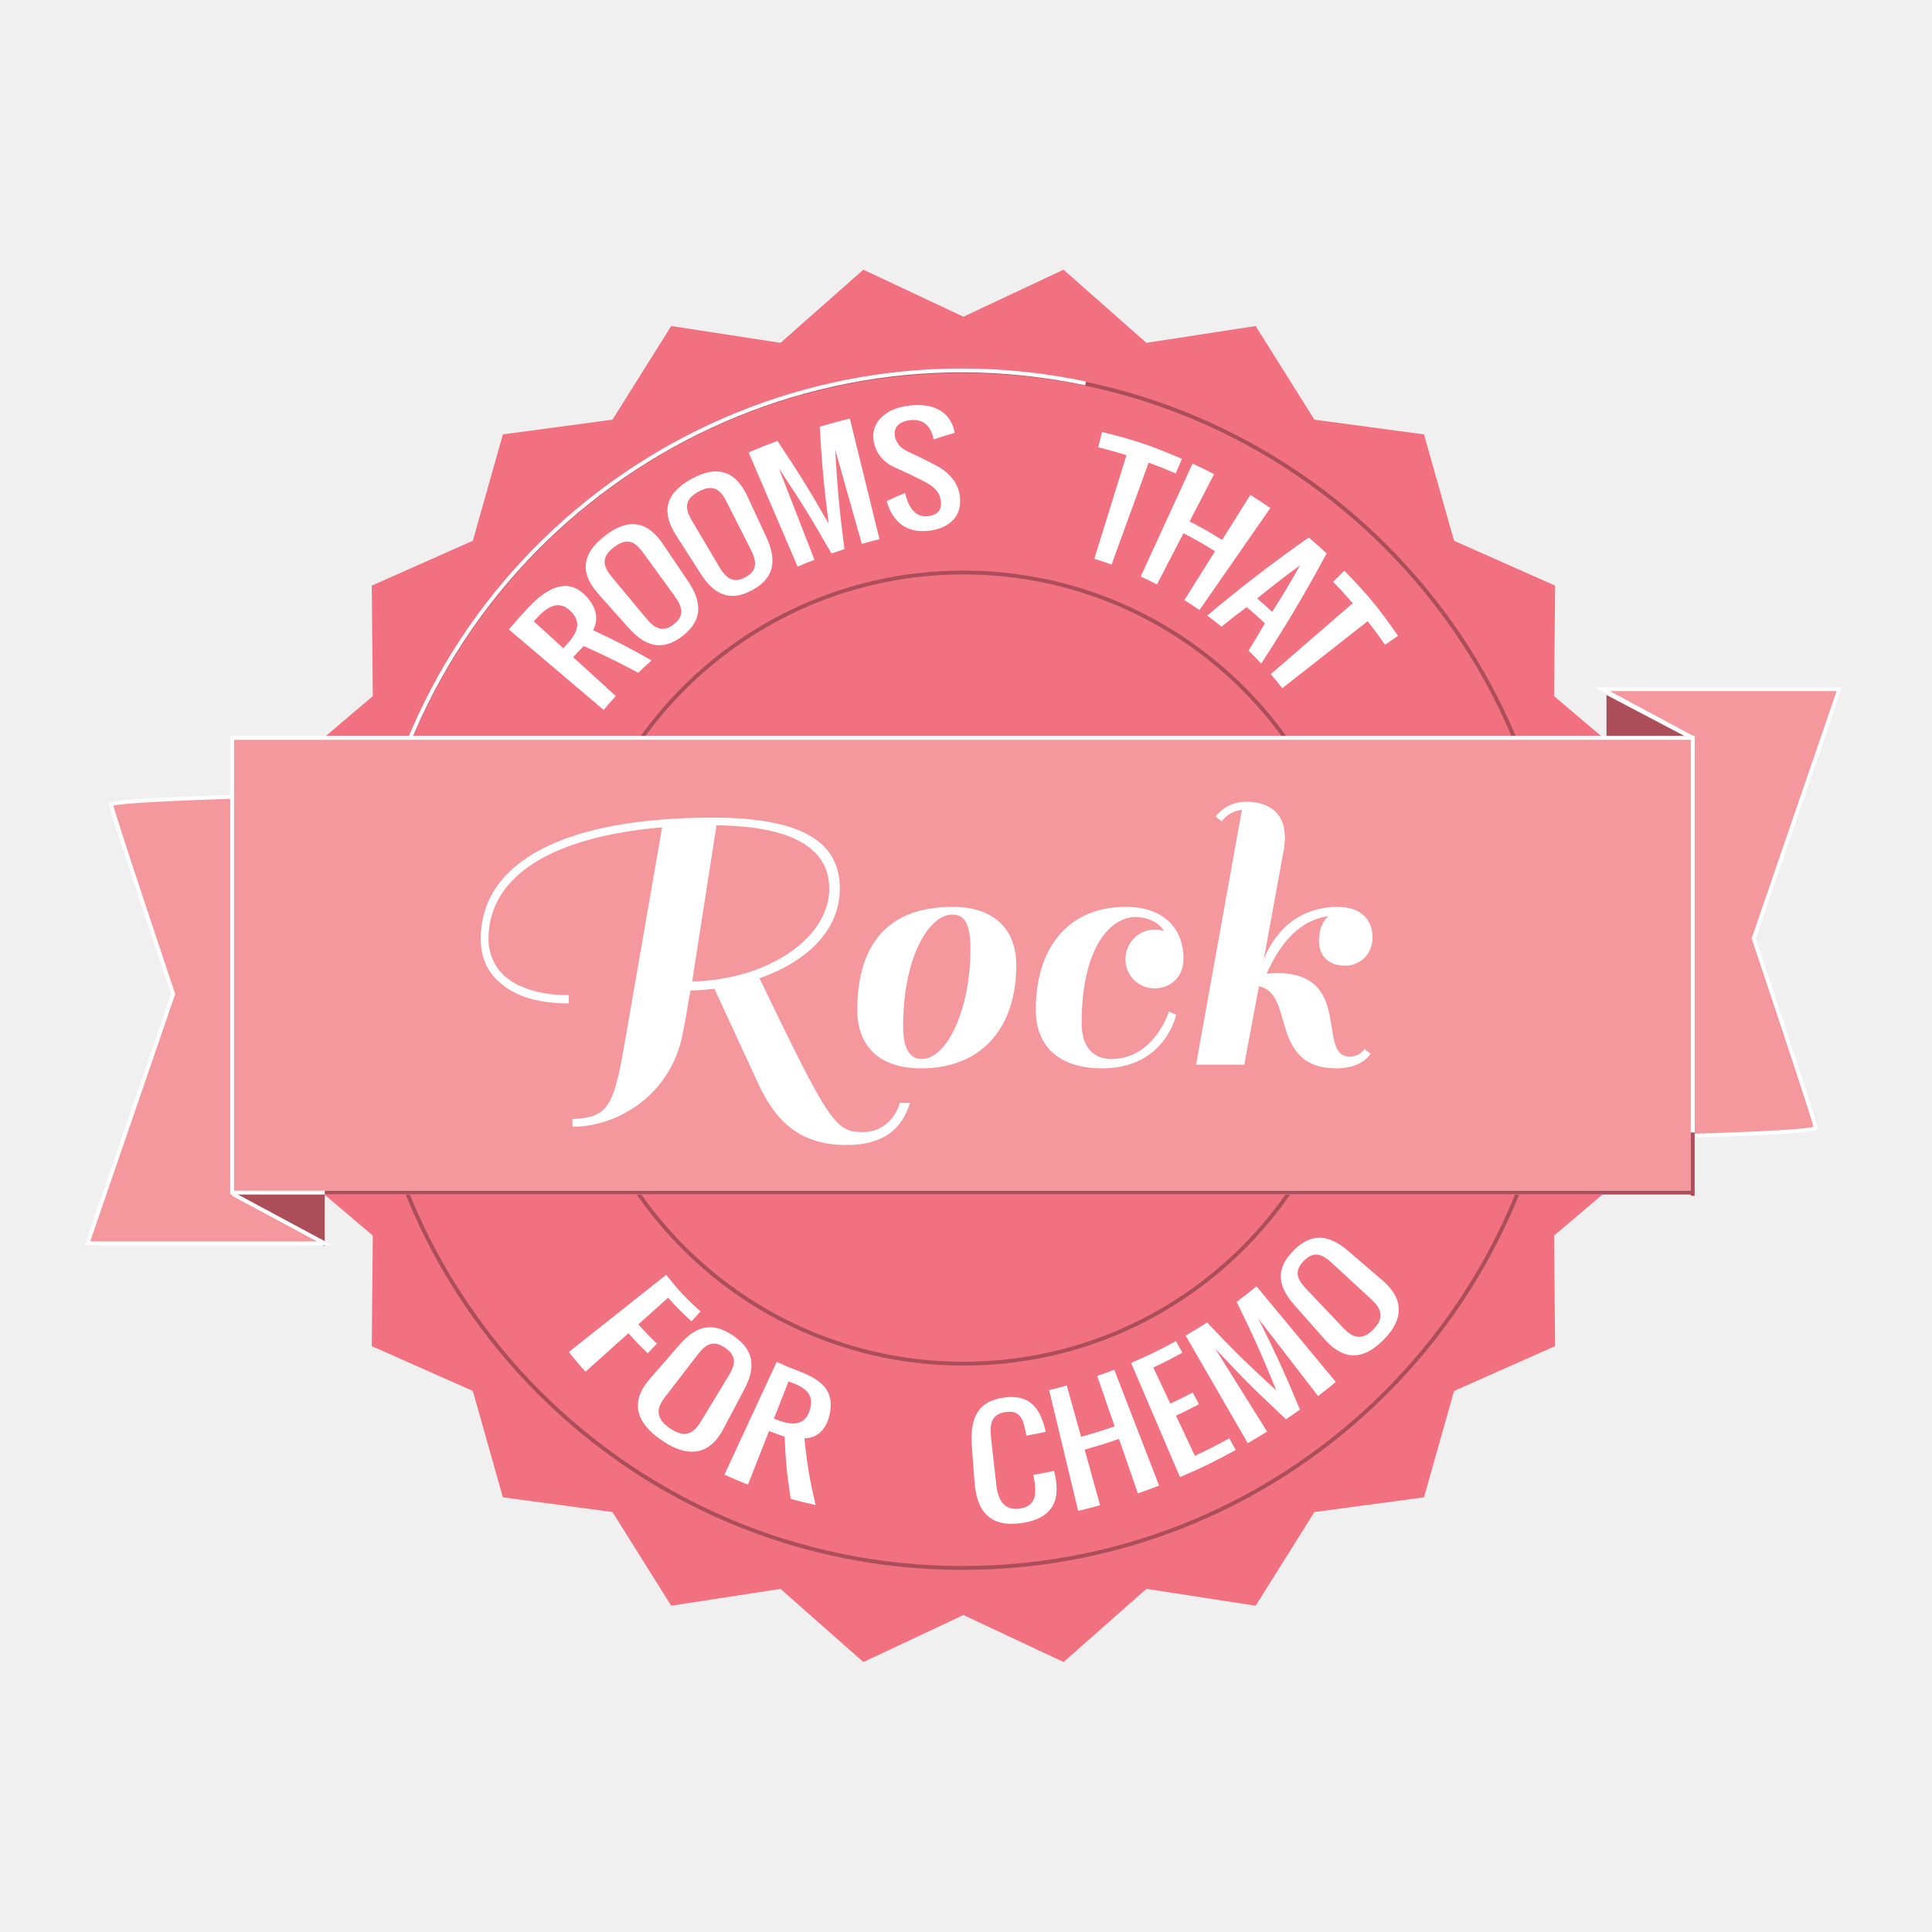
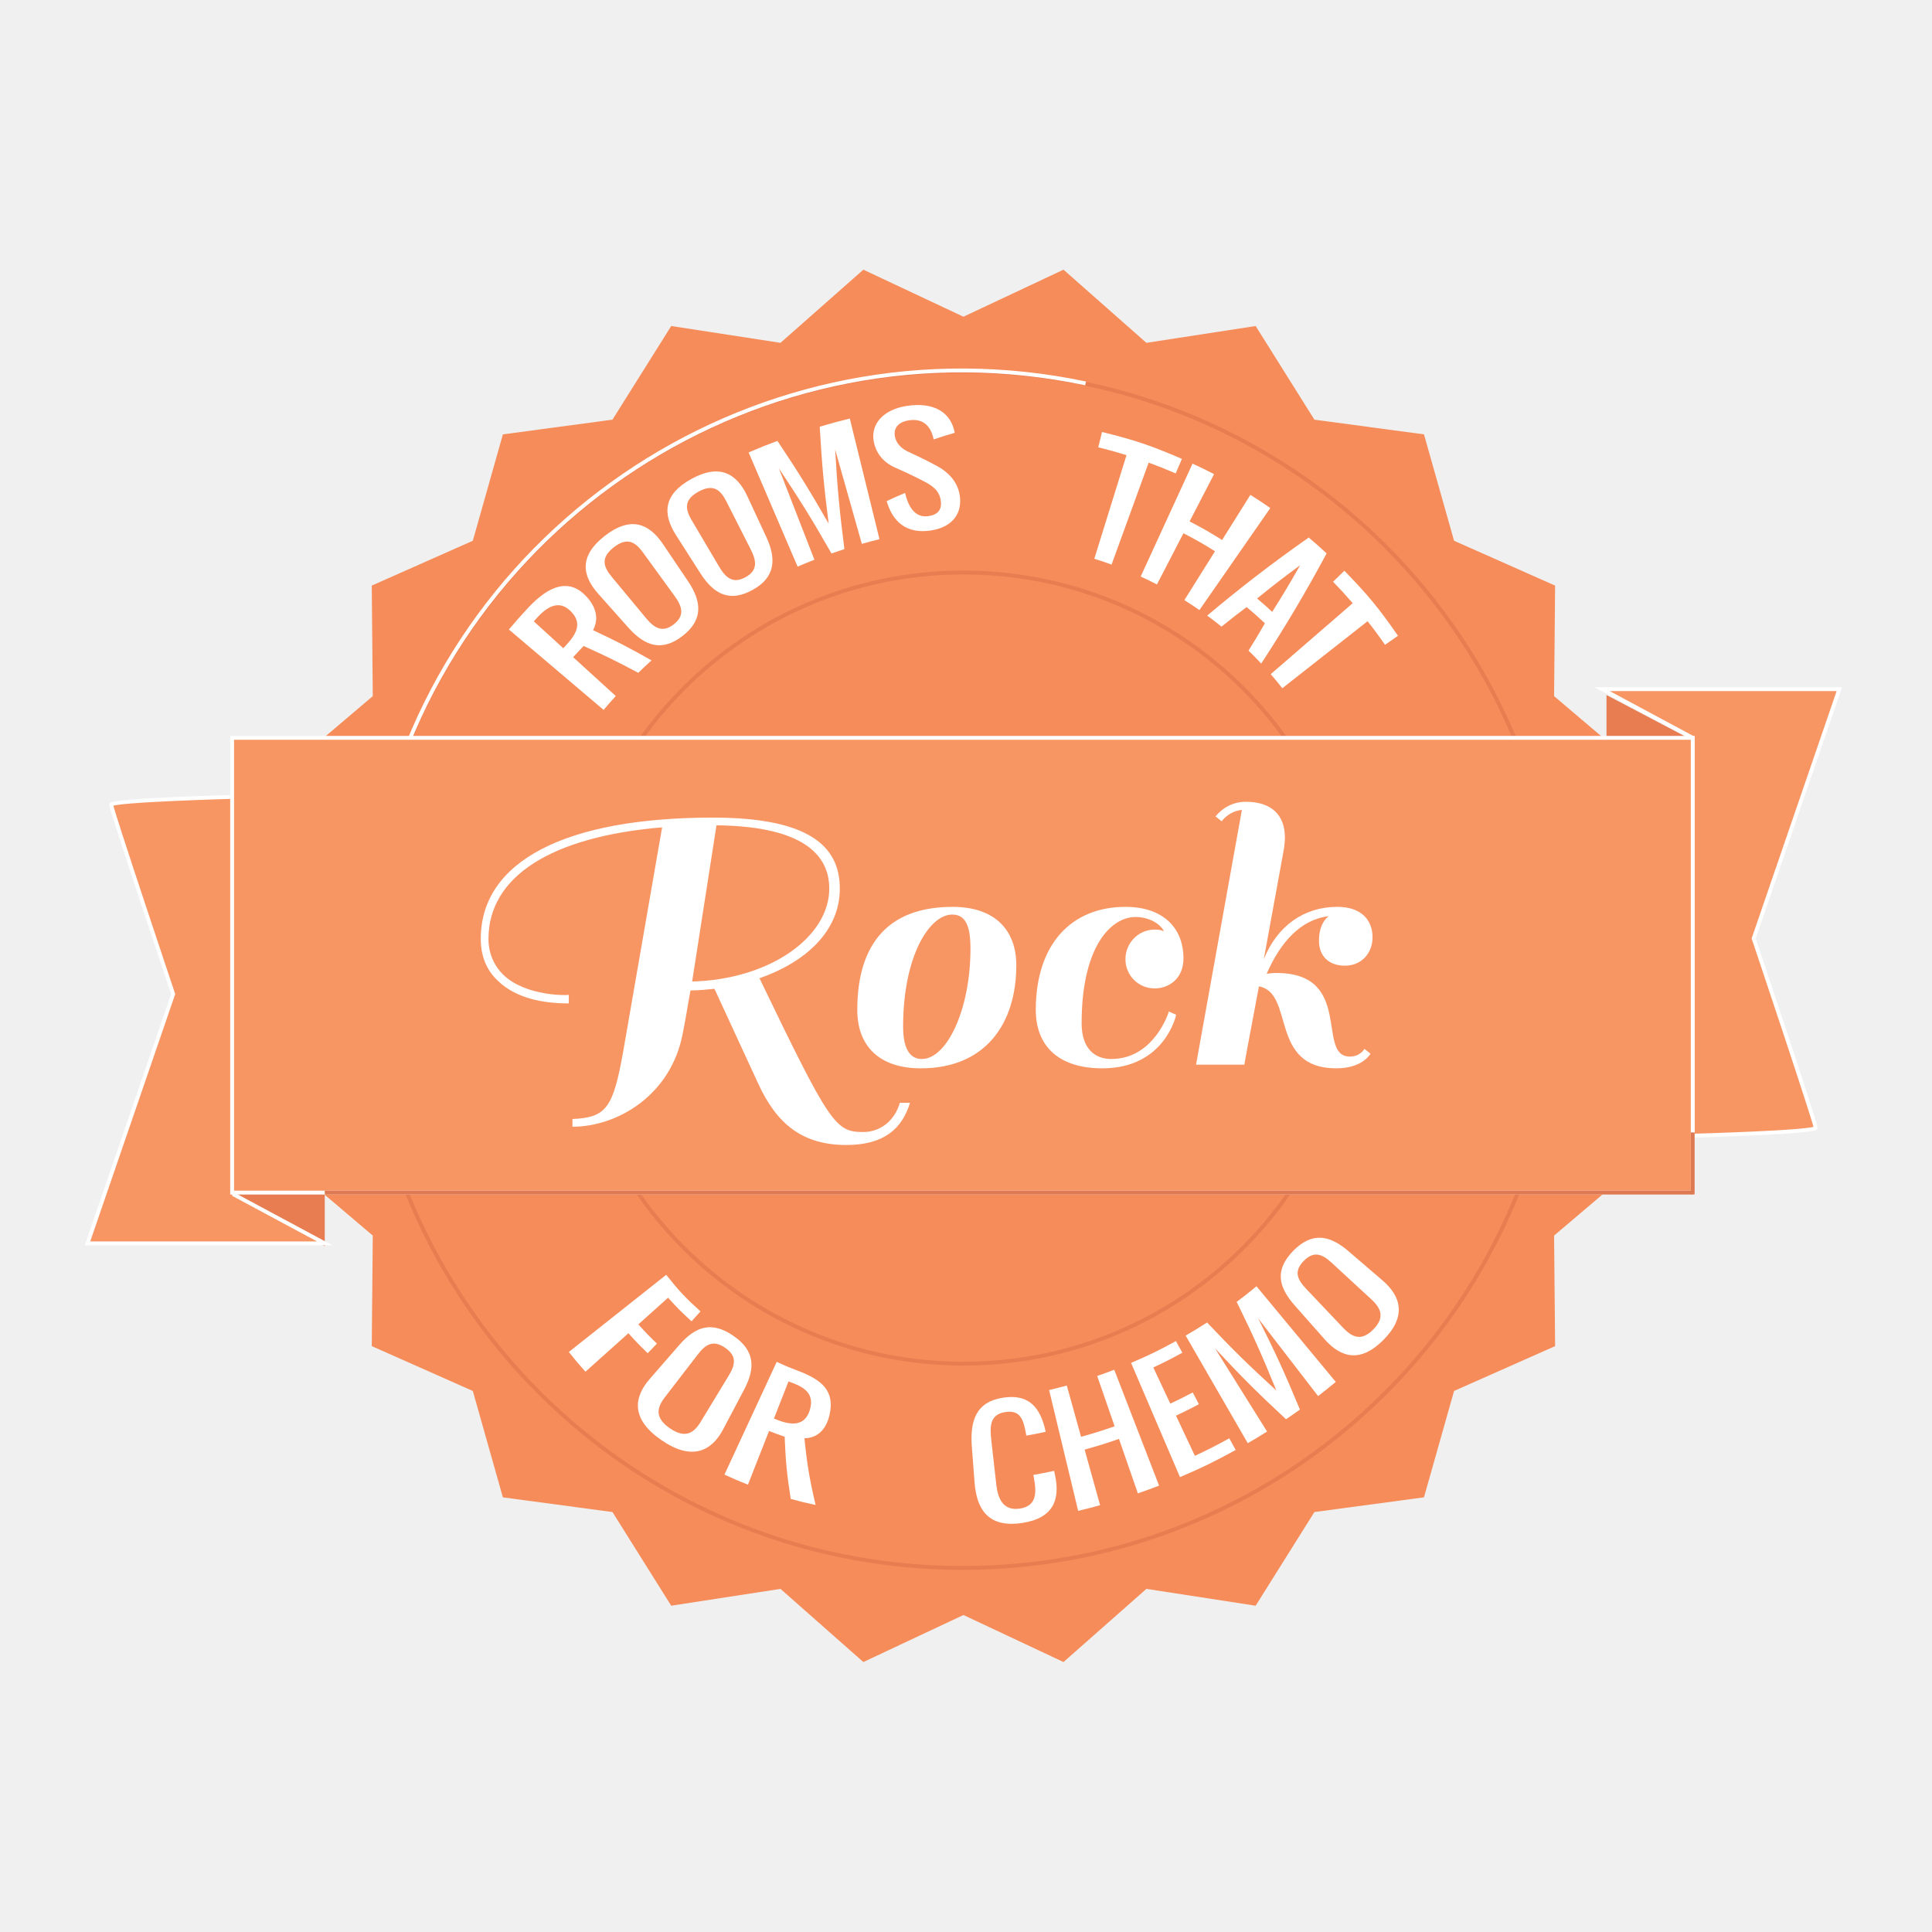
<svg xmlns="http://www.w3.org/2000/svg" version="1.1" id="Layer_1" x="0px" y="0px" width="500px" height="500px" viewBox="0 0 500 500" enable-background="new 0 0 500 500" xml:space="preserve">
-   <polygon fill="#AB4E5A" points="84.048,299.231 84.048,322.498 60.074,309.898 61.105,288.147 " />
-   <polygon fill="#AB4E5A" points="415.761,203.137 415.761,179.871 439.734,192.471 438.702,214.22 " />
-   <path fill="#F5989D" stroke="#FFFFFF" stroke-miterlimit="10" d="M60.594,309.182l23.454,12.599H22.651l22.166-64.517  c0,0-16.041-47.833-16.041-49c0-1.167,31.818-2.042,31.818-2.042V309.182z" />
-   <path fill="#F5989D" stroke="#FFFFFF" stroke-miterlimit="10" d="M438.073,190.954l-23.454-12.599h61.4l-22.169,64.516  c0,0,16.044,47.833,16.044,49c0,1.168-31.821,2.043-31.821,2.043V190.954z" />
+   <polygon fill="#E87D52" points="84.048,299.23 84.048,322.498 60.074,309.898 61.105,288.146 " />
+   <polygon fill="#E87D52" points="415.761,203.137 415.761,179.871 439.734,192.471 438.702,214.22 " />
+   <path fill="#F79663" stroke="#FFFFFF" stroke-miterlimit="10" d="M60.594,309.182l23.454,12.601H22.651l22.166-64.519  c0,0-16.041-47.833-16.041-49s31.818-2.042,31.818-2.042V309.182z" />
+   <path fill="#F79663" stroke="#FFFFFF" stroke-miterlimit="10" d="M438.073,190.954l-23.454-12.599h61.398l-22.169,64.516  c0,0,16.044,47.833,16.044,49c0,1.168-31.819,2.043-31.819,2.043V190.954z" />
  <g>
-     <polygon fill="#F27180" points="431.337,249.963 415.647,273.886 424.01,301.249 402.196,319.765 402.46,348.374 376.308,359.979    368.523,387.511 340.166,391.316 324.96,415.555 296.685,411.2 275.235,430.133 249.336,417.963 223.437,430.133 201.987,411.2    173.71,415.555 158.504,391.316 130.147,387.511 122.364,359.979 96.21,348.374 96.475,319.766 74.663,301.249 83.024,273.887    67.335,249.963 83.025,226.04 74.663,198.676 96.476,180.161 96.211,151.552 122.365,139.948 130.148,112.415 158.505,108.609    173.711,84.372 201.988,88.726 223.437,69.792 249.336,81.963 275.234,69.792 296.685,88.726 324.962,84.373 340.167,108.61    368.523,112.416 376.308,139.948 402.461,151.553 402.196,180.162 424.008,198.677 415.647,226.04  " />
+     <polygon fill="#F68C59" points="431.337,249.963 415.646,273.886 424.01,301.249 402.196,319.765 402.46,348.374 376.309,359.979    368.523,387.511 340.166,391.316 324.96,415.555 296.686,411.2 275.234,430.133 249.336,417.963 223.437,430.133 201.987,411.2    173.71,415.555 158.504,391.316 130.147,387.511 122.364,359.979 96.21,348.374 96.475,319.766 74.663,301.249 83.024,273.887    67.335,249.963 83.025,226.04 74.663,198.676 96.476,180.161 96.211,151.552 122.365,139.948 130.148,112.415 158.505,108.609    173.711,84.372 201.988,88.726 223.437,69.792 249.336,81.963 275.234,69.792 296.686,88.726 324.962,84.373 340.167,108.61    368.523,112.416 376.309,139.948 402.461,151.553 402.196,180.162 424.008,198.677 415.646,226.04  " />
  </g>
-   <circle fill="none" stroke="#AB4E5A" stroke-miterlimit="10" cx="249.336" cy="250.54" r="102.376" />
-   <path fill="none" stroke="#AB4E5A" stroke-miterlimit="10" d="M403.949,250.912c0,85.534-69.337,154.875-154.876,154.875  c-85.533,0-154.874-69.341-154.874-154.875c0-85.535,69.341-154.876,154.874-154.876  C334.612,96.036,403.949,165.377,403.949,250.912z" />
+   <circle fill="none" stroke="#E87D52" stroke-miterlimit="10" cx="249.336" cy="250.54" r="102.376" />
+   <path fill="none" stroke="#E87D52" stroke-miterlimit="10" d="M403.949,250.912c0,85.534-69.338,154.875-154.876,154.875  c-85.533,0-154.874-69.341-154.874-154.875c0-85.535,69.341-154.876,154.874-154.876  C334.611,96.036,403.949,165.377,403.949,250.912z" />
  <path fill="none" stroke="#FFFFFF" stroke-miterlimit="10" d="M97.494,218.873c17.62-83.701,99.759-137.27,183.456-119.65" />
-   <rect x="60.074" y="190.954" fill="#F5989D" stroke="#FFFFFF" stroke-miterlimit="10" width="377.999" height="117.688" />
+   <rect x="60.074" y="190.954" fill="#F79663" stroke="#FFFFFF" stroke-miterlimit="10" width="377.999" height="117.688" />
  <g>
-     <path fill="#FFFFFF" d="M148.15,289.607c8.714-0.42,10.5-2.729,13.125-17.43l10.08-58.062   c-28.664,2.415-44.938,12.705-44.938,28.874c0,3.78,1.47,6.93,3.78,9.24c5.985,5.774,16.904,5.354,17.009,5.249v2.205   c-6.825,0-13.754-1.365-18.374-5.88c-2.94-2.729-4.41-6.404-4.41-10.814c0-20.054,21.839-31.394,60.057-31.394   c25.304,0,32.864,7.665,32.864,18.374c0,11.13-9.029,19.109-20.789,23.204c18.269,37.903,19.634,39.794,26.879,39.794   c4.305,0,8.084-2.835,9.45-7.561h2.625c-1.995,6.51-6.51,10.92-16.484,10.92c-11.445,0-18.06-5.564-22.784-15.854l-11.339-24.568   c-2.1,0.21-4.095,0.42-6.195,0.42c-0.735,3.779-1.26,7.56-1.995,11.024c-2.94,15.959-16.799,24.254-28.559,24.254V289.607z    M185.424,213.591l-6.3,40.423c20.159-0.524,35.488-11.549,35.488-24.044C214.612,219.68,205.268,213.801,185.424,213.591z" />
-     <path fill="#FFFFFF" d="M246.536,234.695c10.92,0,16.484,5.985,16.484,15.119c0,15.33-8.189,26.669-24.674,26.669   c-11.025,0-16.484-5.985-16.484-15.12C221.862,248.659,226.377,234.695,246.536,234.695z M251.156,245.509   c0-5.67-1.155-8.82-4.725-8.82c-5.88,0-12.705,10.71-12.705,28.979c0,6.614,2.31,8.399,4.83,8.399   C245.066,274.068,251.156,261.259,251.156,245.509z" />
-     <path fill="#FFFFFF" d="M298.825,240.575c1.47,0,1.68,0.21,2.415,0.42c-1.26-2.31-4.305-3.675-7.35-3.675   c-6.51,0-13.965,7.875-13.965,27.508c0,6.72,3.57,9.24,7.665,9.24c11.129,0,14.909-12.18,14.909-12.285l1.89,0.841   c0,0-2.835,13.859-19.109,13.859c-11.549,0-17.219-5.985-17.219-15.12c0-16.904,9.135-26.668,23.204-26.668   c9.869,0,15.015,5.565,15.015,13.334c0,5.354-3.885,7.77-7.455,7.77c-4.2,0-7.56-3.359-7.56-7.56   C291.266,244.04,294.625,240.575,298.825,240.575z" />
-     <path fill="#FFFFFF" d="M353.11,271.443l1.574,1.26c0,0-1.994,3.78-8.819,3.78c-17.534,0-10.709-19.529-20.054-21.21   c-1.785,9.66-2.835,14.91-3.78,20.265h-12.494l11.864-65.938c-2.1,0.21-3.885,1.26-5.25,2.94l-1.575-1.26   c1.995-2.415,4.726-3.78,7.875-3.78c6.51,0,10.08,3.36,10.08,9.239c0,0.84-0.105,1.785-0.21,2.73c0,0-2.415,13.334-5.25,28.769   c3.465-8.61,10.395-13.544,19.004-13.544c6.51,0,9.135,3.675,9.135,7.875s-2.939,7.35-7.14,7.35c-4.62,0-6.72-2.939-6.72-6.405   c0-4.515,2.1-6.089,2.52-6.404c-7.244,0.84-12.494,6.72-16.064,14.91c0.735-0.105,1.471-0.211,2.521-0.211   c20.159,0,10.185,21.63,19.004,21.63C352.061,273.438,353.11,271.443,353.11,271.443z" />
+     <path fill="#FFFFFF" d="M148.15,289.607c8.714-0.42,10.5-2.729,13.125-17.432l10.08-58.062   c-28.664,2.415-44.938,12.705-44.938,28.874c0,3.78,1.47,6.93,3.78,9.239c5.985,5.774,16.904,5.354,17.009,5.25v2.205   c-6.825,0-13.754-1.365-18.374-5.881c-2.94-2.729-4.41-6.404-4.41-10.813c0-20.054,21.839-31.394,60.057-31.394   c25.304,0,32.864,7.665,32.864,18.374c0,11.13-9.029,19.109-20.789,23.204c18.269,37.903,19.634,39.794,26.879,39.794   c4.305,0,8.084-2.835,9.45-7.562h2.625c-1.995,6.511-6.51,10.921-16.484,10.921c-11.445,0-18.06-5.564-22.784-15.854   l-11.339-24.568c-2.1,0.211-4.095,0.421-6.195,0.421c-0.735,3.778-1.26,7.56-1.995,11.022   c-2.94,15.959-16.799,24.254-28.559,24.254v-1.994h-0.002V289.607z M185.424,213.591l-6.3,40.423   c20.159-0.522,35.488-11.549,35.488-24.042C214.612,219.68,205.268,213.801,185.424,213.591z" />
+     <path fill="#FFFFFF" d="M246.536,234.695c10.92,0,16.483,5.985,16.483,15.119c0,15.331-8.188,26.668-24.673,26.668   c-11.025,0-16.484-5.984-16.484-15.119C221.862,248.659,226.377,234.695,246.536,234.695z M251.156,245.509   c0-5.67-1.155-8.82-4.725-8.82c-5.88,0-12.705,10.71-12.705,28.979c0,6.614,2.31,8.398,4.83,8.398   C245.066,274.068,251.156,261.259,251.156,245.509z" />
+     <path fill="#FFFFFF" d="M298.825,240.575c1.47,0,1.68,0.21,2.415,0.42c-1.26-2.31-4.305-3.675-7.35-3.675   c-6.512,0-13.967,7.875-13.967,27.508c0,6.72,3.57,9.24,7.665,9.24c11.129,0,14.909-12.18,14.909-12.285l1.891,0.841   c0,0-2.834,13.858-19.108,13.858c-11.55,0-17.22-5.984-17.22-15.119c0-16.904,9.135-26.668,23.205-26.668   c9.867,0,15.015,5.565,15.015,13.334c0,5.354-3.886,7.77-7.455,7.77c-4.2,0-7.56-3.359-7.56-7.56   C291.266,244.04,294.625,240.575,298.825,240.575z" />
+     <path fill="#FFFFFF" d="M353.109,271.443l1.574,1.26c0,0-1.994,3.779-8.818,3.779c-17.534,0-10.709-19.528-20.055-21.209   c-1.785,9.66-2.834,14.91-3.779,20.265h-12.494L321.4,209.6c-2.101,0.21-3.885,1.26-5.25,2.94l-1.574-1.26   c1.994-2.415,4.726-3.78,7.875-3.78c6.51,0,10.08,3.36,10.08,9.239c0,0.84-0.105,1.785-0.211,2.729c0,0-2.414,13.334-5.25,28.769   c3.466-8.61,10.396-13.544,19.005-13.544c6.51,0,9.135,3.675,9.135,7.875c0,4.2-2.938,7.35-7.14,7.35   c-4.62,0-6.721-2.939-6.721-6.405c0-4.515,2.101-6.089,2.521-6.404c-7.244,0.84-12.494,6.72-16.063,14.91   c0.734-0.104,1.471-0.211,2.521-0.211c20.158,0,10.186,21.631,19.004,21.631C352.061,273.438,353.109,271.443,353.109,271.443z" />
  </g>
-   <line fill="none" stroke="#AB4E5A" stroke-miterlimit="10" x1="84.048" y1="308.642" x2="438.073" y2="308.642" />
-   <line fill="none" stroke="#AB4E5A" stroke-miterlimit="10" x1="438.073" y1="309.479" x2="438.073" y2="293.072" />
+   <line fill="none" stroke="#DD7A53" stroke-miterlimit="10" x1="84.048" y1="308.642" x2="438.073" y2="308.642" />
+   <line fill="none" stroke="#DD7A53" stroke-miterlimit="10" x1="438.073" y1="309.125" x2="438.073" y2="293.072" />
  <g>
    <g>
-       <path fill="#FFFFFF" d="M153.479,163.083c6.207,2.921,9.238,4.49,15.135,7.825c-1.393,1.262-2.079,1.905-3.43,3.217    c-5.532-2.952-8.364-4.342-14.146-6.942c-1.097,1.143-1.639,1.722-2.708,2.896c4.415,4.021,6.622,6.031,11.036,10.053    c-1.285,1.411-1.915,2.13-3.154,3.59c-8.173-6.936-16.345-13.872-24.518-20.808c1.914-2.255,2.894-3.359,4.896-5.519    c5.71-6.16,10.86-7.691,15.191-2.995C154.347,157.183,155.007,160.229,153.479,163.083z M139.117,159.736    c-0.392,0.423-0.588,0.637-0.977,1.063c3.056,2.784,4.585,4.174,7.641,6.958c0.365-0.4,0.548-0.599,0.916-0.996    c2.974-3.208,3.697-5.855,1.061-8.522S142.289,156.314,139.117,159.736z" />
-       <path fill="#FFFFFF" d="M171.522,140.736c2.612,3.866,3.917,5.798,6.53,9.665c3.617,5.353,3.911,10.048-1.37,14.153    c-5.324,4.138-9.72,2.749-14.076-2.142c-3.103-3.484-4.654-5.227-7.757-8.71c-4.356-4.891-4.905-9.908,1.701-15.045    C163.103,133.561,167.905,135.383,171.522,140.736z M158.276,149.237c3.567,4.296,5.352,6.445,8.919,10.741    c2.201,2.65,4.311,3.825,7.173,1.6s2.239-4.556,0.213-7.342c-3.284-4.517-4.926-6.774-8.21-11.292    c-2.026-2.787-4.129-3.938-7.509-1.311S156.075,146.586,158.276,149.237z" />
-       <path fill="#FFFFFF" d="M193.387,128.369c1.968,4.23,2.952,6.347,4.92,10.577c2.724,5.857,2.271,10.541-3.569,13.745    c-5.888,3.23-9.989,1.147-13.514-4.373c-2.511-3.932-3.767-5.898-6.278-9.831c-3.525-5.521-3.294-10.545,4.014-14.554    C186.208,119.957,190.662,122.512,193.387,128.369z M179.011,134.641c2.842,4.808,4.262,7.212,7.104,12.02    c1.753,2.966,3.645,4.463,6.811,2.727s2.918-4.136,1.358-7.208c-2.528-4.979-3.791-7.471-6.319-12.45    c-1.56-3.072-3.455-4.542-7.193-2.491S177.257,131.674,179.011,134.641z" />
+       <path fill="#FFFFFF" d="M153.479,163.083c6.207,2.921,9.238,4.49,15.135,7.825c-1.393,1.262-2.079,1.905-3.43,3.217    c-5.532-2.952-8.364-4.342-14.146-6.942c-1.097,1.143-1.639,1.722-2.708,2.896c4.415,4.021,6.622,6.031,11.036,10.053    c-1.285,1.411-1.915,2.13-3.154,3.59c-8.173-6.936-16.345-13.872-24.518-20.808c1.914-2.255,2.894-3.359,4.896-5.519    c5.71-6.16,10.86-7.691,15.191-2.995C154.347,157.183,155.007,160.229,153.479,163.083z M139.117,159.736    c-0.392,0.423-0.588,0.637-0.977,1.063c3.056,2.784,4.585,4.174,7.641,6.958c0.365-0.4,0.548-0.599,0.916-0.996    c2.974-3.208,3.697-5.854,1.061-8.521C145.122,155.572,142.289,156.314,139.117,159.736z" />
+       <path fill="#FFFFFF" d="M171.522,140.736c2.612,3.866,3.917,5.798,6.53,9.665c3.617,5.353,3.911,10.048-1.37,14.153    c-5.324,4.138-9.72,2.749-14.076-2.142c-3.103-3.484-4.654-5.227-7.757-8.71c-4.356-4.891-4.905-9.908,1.701-15.045    C163.103,133.561,167.905,135.383,171.522,140.736z M158.276,149.237c3.567,4.296,5.352,6.445,8.919,10.741    c2.201,2.65,4.311,3.825,7.173,1.6c2.862-2.225,2.239-4.556,0.213-7.342c-3.284-4.517-4.926-6.774-8.21-11.292    c-2.026-2.787-4.129-3.938-7.509-1.311C155.482,144.26,156.075,146.586,158.276,149.237z" />
+       <path fill="#FFFFFF" d="M193.387,128.369c1.968,4.23,2.952,6.347,4.92,10.577c2.724,5.857,2.271,10.541-3.569,13.745    c-5.888,3.23-9.989,1.147-13.514-4.373c-2.511-3.932-3.767-5.898-6.278-9.831c-3.525-5.521-3.294-10.545,4.014-14.554    C186.208,119.957,190.662,122.512,193.387,128.369z M179.011,134.641c2.842,4.808,4.262,7.212,7.104,12.02    c1.753,2.966,3.645,4.463,6.811,2.727c3.166-1.736,2.918-4.136,1.358-7.208c-2.528-4.979-3.791-7.471-6.319-12.45    c-1.56-3.072-3.455-4.542-7.193-2.491C177.034,129.29,177.257,131.674,179.011,134.641z" />
      <path fill="#FFFFFF" d="M201.576,121.213c3.678,9.459,5.517,14.189,9.195,23.649c-1.753,0.681-2.624,1.037-4.351,1.778    c-4.229-9.849-8.45-19.701-12.678-29.551c2.952-1.266,4.443-1.865,7.455-2.99c5.608,8.417,8.263,12.705,13.261,21.416    c-1.259-9.964-1.723-14.988-2.314-25.085c3.089-0.919,4.647-1.342,7.785-2.114c2.562,10.409,5.12,20.818,7.681,31.227    c-1.836,0.452-2.75,0.693-4.565,1.207c-2.764-9.766-4.145-14.648-6.909-24.414c0.61,10.375,1.091,15.536,2.396,25.776    c-1.346,0.432-2.015,0.656-3.348,1.122C210.057,134.273,207.333,129.864,201.576,121.213z" />
      <path fill="#FFFFFF" d="M235.235,108.78c-2.756,0.421-4.024,1.996-3.637,4.15c0.353,1.961,1.862,3.256,3.5,4.009    c2.995,1.377,4.459,2.102,7.322,3.617c2.932,1.572,5.705,4.229,6.041,8.324c0.39,4.757-2.727,7.716-7.666,8.426    c-6.15,0.885-9.774-2.212-11.325-7.623c1.879-0.875,2.831-1.298,4.76-2.111c0.765,3.235,2.369,6.531,6.029,6.004    c2.415-0.347,3.5-1.614,3.232-3.895c-0.336-2.869-2.48-4.135-4.542-5.198c-2.835-1.449-4.286-2.141-7.252-3.451    c-2.542-1.091-4.807-3.201-5.527-6.534c-1.007-4.665,2.379-8.51,8.497-9.444c7.208-1.102,11.484,1.797,12.414,6.96    c-2.208,0.642-3.302,0.98-5.463,1.696C241.023,110.708,239.26,108.166,235.235,108.78z" />
    </g>
  </g>
  <g>
    <g>
-       <path fill="#FFFFFF" d="M304.263,122.52c-2.762-1.193-4.161-1.75-6.998-2.782c-3.2,8.792-6.392,17.586-9.592,26.377    c-1.77-0.644-2.662-0.945-4.467-1.506c2.778-8.934,5.551-17.869,8.33-26.803c-2.892-0.899-4.356-1.306-7.312-2.036    c0.392-1.589,0.588-2.384,0.979-3.973c8.539,2.108,12.699,3.517,20.68,6.966C305.235,120.266,304.911,121.018,304.263,122.52z" />
-       <path fill="#FFFFFF" d="M306.277,138.004c-2.746,5.303-4.116,7.956-6.862,13.258c-1.663-0.86-2.504-1.271-4.208-2.054    c4.474-9.74,8.948-19.48,13.422-29.221c2.255,1.036,3.37,1.582,5.569,2.721c-2.533,4.895-3.8,7.342-6.334,12.237    c3.446,1.785,5.132,2.746,8.414,4.804c2.929-4.67,4.392-7.006,7.319-11.675c2.096,1.314,3.127,1.997,5.158,3.407    c-6.115,8.802-12.229,17.605-18.344,26.409c-1.534-1.066-2.313-1.582-3.896-2.575c3.172-5.059,4.756-7.588,7.929-12.647    C311.258,140.671,309.623,139.737,306.277,138.004z" />
-       <path fill="#FFFFFF" d="M316.122,162.168c-1.455-1.174-2.195-1.744-3.703-2.848c8.539-7.202,17.128-13.8,26.279-20.207    c1.89,1.599,2.815,2.42,4.63,4.109c-5.276,9.845-10.805,19.168-16.929,28.508c-1.281-1.374-1.939-2.044-3.281-3.353    c1.741-2.793,2.589-4.207,4.24-7.069c-1.843-1.734-2.788-2.575-4.727-4.196C319.987,159.095,318.686,160.106,316.122,162.168z     M336.462,146.292c-4.538,3.343-6.764,5.063-11.121,8.597c1.593,1.348,2.374,2.042,3.903,3.465    C332.234,153.607,333.68,151.193,336.462,146.292z" />
-       <path fill="#FFFFFF" d="M358.439,166.876c-1.735-2.501-2.639-3.722-4.51-6.104c-7.355,5.78-14.71,11.561-22.065,17.341    c-1.167-1.485-1.768-2.213-3-3.637c7.071-6.125,14.147-12.245,21.22-18.368c-1.975-2.282-2.994-3.393-5.094-5.547    c1.172-1.142,1.757-1.712,2.929-2.854c6.066,6.225,8.867,9.609,13.882,16.836C360.457,165.478,359.783,165.944,358.439,166.876z" />
+       <path fill="#FFFFFF" d="M304.264,122.52c-2.763-1.193-4.162-1.75-6.998-2.782c-3.201,8.792-6.393,17.586-9.593,26.377    c-1.771-0.644-2.661-0.945-4.467-1.506c2.778-8.934,5.551-17.869,8.33-26.803c-2.892-0.899-4.356-1.306-7.312-2.036    c0.392-1.589,0.588-2.384,0.979-3.973c8.539,2.108,12.699,3.517,20.68,6.966C305.234,120.266,304.911,121.018,304.264,122.52z" />
+       <path fill="#FFFFFF" d="M306.277,138.004c-2.746,5.303-4.116,7.956-6.862,13.258c-1.663-0.86-2.504-1.271-4.208-2.054    c4.475-9.74,8.947-19.48,13.422-29.221c2.255,1.036,3.37,1.582,5.569,2.721c-2.533,4.895-3.8,7.342-6.335,12.237    c3.447,1.785,5.133,2.746,8.414,4.804c2.93-4.67,4.393-7.006,7.32-11.675c2.096,1.314,3.127,1.997,5.156,3.407    c-6.113,8.802-12.229,17.605-18.344,26.409c-1.534-1.066-2.313-1.582-3.896-2.575c3.172-5.059,4.756-7.588,7.928-12.647    C311.258,140.671,309.623,139.737,306.277,138.004z" />
+       <path fill="#FFFFFF" d="M316.122,162.168c-1.455-1.174-2.195-1.744-3.703-2.848c8.539-7.202,17.128-13.8,26.279-20.207    c1.89,1.599,2.815,2.42,4.63,4.109c-5.276,9.845-10.805,19.168-16.93,28.508c-1.28-1.374-1.938-2.044-3.28-3.353    c1.741-2.793,2.589-4.207,4.239-7.069c-1.842-1.734-2.787-2.575-4.728-4.196C319.986,159.095,318.686,160.106,316.122,162.168z     M336.462,146.292c-4.538,3.343-6.764,5.063-11.121,8.597c1.593,1.348,2.374,2.042,3.903,3.465    C332.234,153.607,333.68,151.193,336.462,146.292z" />
+       <path fill="#FFFFFF" d="M358.439,166.876c-1.735-2.501-2.641-3.722-4.51-6.104c-7.355,5.78-14.712,11.561-22.066,17.341    c-1.166-1.485-1.769-2.213-3-3.637c7.072-6.125,14.146-12.245,21.221-18.368c-1.975-2.282-2.994-3.393-5.094-5.547    c1.172-1.142,1.757-1.712,2.929-2.854c6.065,6.225,8.867,9.609,13.882,16.836C360.457,165.478,359.783,165.944,358.439,166.876z" />
    </g>
  </g>
  <g>
    <g>
-       <path fill="#FFFFFF" d="M172.9,335.846c-3.079,2.759-4.619,4.137-7.698,6.896c1.854,2.07,2.818,3.067,4.813,4.983    c-0.955,0.993-1.434,1.491-2.388,2.484c-2.068-1.988-3.068-3.023-4.991-5.17c-4.448,3.984-6.672,5.975-11.12,9.959    c-1.778-1.985-2.639-3.006-4.302-5.104c8.401-6.655,16.798-13.315,25.197-19.972c3.249,4.098,5.038,6.001,8.873,9.471    c-0.925,1.021-1.388,1.533-2.313,2.555C176.424,339.643,175.207,338.42,172.9,335.846z" />
-       <path fill="#FFFFFF" d="M192.591,359.612c-2.18,4.126-3.269,6.188-5.449,10.313c-3.018,5.712-8.14,8.145-15.9,2.826    c-7.823-5.361-7.408-10.916-3.11-15.858c3.062-3.521,4.592-5.278,7.654-8.799c4.298-4.942,8.486-6.181,14-2.399    C195.257,349.445,195.608,353.9,192.591,359.612z M180.586,350.538c-3.407,4.425-5.11,6.637-8.517,11.062    c-2.102,2.729-2.65,5.335,1.304,8.045s6.183,1.258,7.97-1.688c2.898-4.773,4.348-7.16,7.245-11.935    c1.788-2.945,2.092-5.146-0.932-7.22S182.688,347.809,180.586,350.538z" />
-       <path fill="#FFFFFF" d="M208.184,372.215c0.705,6.887,1.28,10.355,2.89,17.271c-2.599-0.553-3.887-0.866-6.436-1.569    c-1.002-6.47-1.313-9.7-1.571-16.1c-1.63-0.558-2.436-0.854-4.036-1.483c-2.184,5.558-3.278,8.338-5.462,13.895    c-2.465-0.969-3.682-1.49-6.081-2.602c4.508-9.724,9.014-19.449,13.522-29.173c2.128,0.987,3.213,1.44,5.415,2.268    c6.279,2.359,9.677,5.227,8.255,11.454C213.837,369.867,211.636,372.188,208.184,372.215z M205.214,357.945    c-0.459-0.173-0.688-0.258-1.145-0.438c-1.512,3.848-2.27,5.771-3.781,9.619c0.514,0.202,0.773,0.3,1.291,0.494    c4.185,1.572,6.963,0.833,8.016-2.766S208.931,359.342,205.214,357.945z" />
+       <path fill="#FFFFFF" d="M172.9,335.846c-3.079,2.761-4.619,4.139-7.698,6.896c1.854,2.07,2.818,3.065,4.813,4.981    c-0.955,0.993-1.434,1.491-2.388,2.484c-2.068-1.988-3.068-3.023-4.991-5.17c-4.448,3.984-6.672,5.975-11.12,9.959    c-1.778-1.985-2.639-3.006-4.302-5.104c8.401-6.653,16.798-13.313,25.197-19.972c3.249,4.098,5.038,6.001,8.873,9.471    c-0.925,1.021-1.388,1.533-2.313,2.557C176.424,339.643,175.207,338.42,172.9,335.846z" />
+       <path fill="#FFFFFF" d="M192.591,359.612c-2.18,4.126-3.269,6.188-5.449,10.313c-3.018,5.712-8.14,8.146-15.9,2.826    c-7.823-5.361-7.408-10.916-3.11-15.858c3.062-3.521,4.592-5.276,7.654-8.799c4.298-4.94,8.486-6.181,14-2.397    C195.257,349.445,195.608,353.9,192.591,359.612z M180.586,350.538c-3.407,4.425-5.11,6.637-8.517,11.062    c-2.102,2.729-2.65,5.335,1.304,8.045c3.954,2.712,6.183,1.26,7.97-1.688c2.898-4.773,4.348-7.16,7.245-11.935    c1.788-2.945,2.092-5.146-0.932-7.222C184.632,346.729,182.688,347.809,180.586,350.538z" />
+       <path fill="#FFFFFF" d="M208.184,372.215c0.705,6.887,1.28,10.355,2.89,17.271c-2.599-0.555-3.887-0.866-6.436-1.569    c-1.002-6.47-1.313-9.7-1.571-16.1c-1.63-0.56-2.436-0.854-4.036-1.483c-2.184,5.558-3.278,8.338-5.462,13.895    c-2.465-0.969-3.682-1.488-6.081-2.602c4.508-9.724,9.014-19.449,13.522-29.173c2.128,0.987,3.213,1.438,5.415,2.268    c6.279,2.359,9.677,5.229,8.255,11.454C213.837,369.867,211.636,372.188,208.184,372.215z M205.214,357.945    c-0.459-0.173-0.688-0.258-1.145-0.438c-1.512,3.85-2.27,5.771-3.781,9.619c0.514,0.202,0.773,0.3,1.291,0.494    c4.185,1.572,6.963,0.833,8.016-2.768C210.648,361.255,208.931,359.342,205.214,357.945z" />
    </g>
  </g>
  <g>
    <g>
-       <path fill="#FFFFFF" d="M264.462,394.153c-8.811,1.292-11.718-3.637-12.246-10.524c-0.28-3.657-0.421-5.485-0.701-9.143    c-0.527-6.888,1.128-11.751,8.188-12.786c6.622-0.971,9.563,2.535,10.923,8.85c-1.995,0.43-2.998,0.628-5.013,0.987    c-0.687-3.852-1.327-6.701-5.365-6.109c-4.037,0.592-4.131,3.539-3.691,7.426c0.516,4.564,0.773,6.848,1.29,11.412    c0.396,3.494,1.71,6.798,6.07,6.158c4.384-0.643,4.331-4.12,3.713-7.582c-0.081-0.452-0.12-0.676-0.201-1.128    c2.16-0.385,3.235-0.599,5.375-1.06c0.097,0.449,0.145,0.675,0.241,1.124C274.391,388.022,272.678,392.948,264.462,394.153z" />
-       <path fill="#FFFFFF" d="M280.703,375.158c1.602,5.754,2.399,8.63,4.001,14.382c-2.259,0.629-3.394,0.925-5.678,1.474    c-2.506-10.422-5.01-20.844-7.514-31.266c1.839-0.442,2.754-0.677,4.572-1.184c1.478,5.31,2.216,7.964,3.694,13.274    c3.513-0.978,5.25-1.52,8.687-2.711c-1.806-5.209-2.706-7.814-4.512-13.022c1.778-0.617,2.662-0.942,4.416-1.621    c3.866,9.998,7.734,19.995,11.601,29.993c-2.18,0.843-3.28,1.244-5.49,2.01c-1.955-5.641-2.932-8.462-4.888-14.105    C286.076,373.602,284.298,374.157,280.703,375.158z" />
-       <path fill="#FFFFFF" d="M304.343,366.372c1.956,4.156,2.937,6.235,4.893,10.392c3.618-1.703,5.401-2.609,8.907-4.533    c0.663,1.208,0.993,1.811,1.656,3.019c-5.627,3.088-8.516,4.496-14.419,7.024c-4.218-9.854-8.439-19.707-12.659-29.561    c4.751-2.035,7.078-3.169,11.607-5.654c0.663,1.208,0.997,1.812,1.66,3.02c-2.957,1.623-4.462,2.387-7.514,3.824    c1.761,3.74,2.641,5.614,4.401,9.355c2.346-1.104,3.507-1.684,5.801-2.891c0.642,1.22,0.961,1.828,1.603,3.048    C307.932,364.65,306.743,365.242,304.343,366.372z" />
-       <path fill="#FFFFFF" d="M314.465,348.975c5.384,8.604,8.074,12.904,13.456,21.509c-1.98,1.238-2.98,1.842-5.002,3.009    c-5.361-9.282-10.724-18.564-16.081-27.85c2.25-1.3,3.361-1.975,5.547-3.384c6.906,7.266,10.496,10.796,17.938,17.615    c-3.805-9.351-5.862-13.946-10.272-22.948c2.086-1.563,3.11-2.371,5.122-4.039c6.847,8.248,13.684,16.504,20.527,24.754    c-1.808,1.499-2.725,2.233-4.581,3.664c-6.195-8.041-9.295-12.061-15.491-20.099c4.626,9.249,6.791,13.971,10.793,23.588    c-1.428,1.021-2.149,1.523-3.602,2.505C325.198,360.198,321.523,356.529,314.465,348.975z" />
-       <path fill="#FFFFFF" d="M348.902,323.741c3.542,3.036,5.313,4.556,8.854,7.594c4.903,4.206,6.246,9.38,0.335,15.375    c-5.959,6.044-10.994,4.751-15.33-0.159c-3.089-3.497-4.633-5.246-7.722-8.742c-4.336-4.908-5.082-9.288-0.308-14.131    C339.469,318.873,343.998,319.537,348.902,323.741z M338.013,333.529c3.844,4.051,5.765,6.078,9.608,10.129    c2.371,2.499,4.742,3.492,7.789,0.402s2.025-5.454-0.508-7.79c-4.105-3.786-6.155-5.681-10.261-9.466    c-2.533-2.335-4.654-3.09-7.224-0.483S335.641,331.03,338.013,333.529z" />
+       <path fill="#FFFFFF" d="M264.462,394.153c-8.812,1.292-11.718-3.639-12.246-10.524c-0.28-3.657-0.421-5.484-0.7-9.143    c-0.526-6.89,1.127-11.751,8.188-12.786c6.622-0.972,9.563,2.535,10.923,8.85c-1.995,0.432-2.998,0.628-5.013,0.987    c-0.688-3.854-1.327-6.701-5.365-6.109c-4.037,0.592-4.131,3.539-3.69,7.426c0.517,4.564,0.772,6.85,1.291,11.412    c0.396,3.494,1.709,6.8,6.068,6.158c4.384-0.643,4.331-4.12,3.713-7.582c-0.081-0.452-0.119-0.676-0.199-1.128    c2.158-0.385,3.233-0.599,5.375-1.06c0.096,0.447,0.145,0.675,0.239,1.124C274.391,388.022,272.678,392.948,264.462,394.153z" />
+       <path fill="#FFFFFF" d="M280.703,375.158c1.602,5.754,2.398,8.63,4.001,14.382c-2.259,0.629-3.394,0.925-5.679,1.474    c-2.506-10.422-5.01-20.844-7.514-31.266c1.84-0.442,2.754-0.677,4.571-1.184c1.479,5.31,2.216,7.964,3.692,13.272    c3.515-0.978,5.25-1.52,8.688-2.711c-1.806-5.209-2.706-7.813-4.512-13.021c1.776-0.617,2.661-0.942,4.416-1.621    c3.864,9.998,7.733,19.993,11.602,29.991c-2.181,0.845-3.28,1.244-5.489,2.012c-1.955-5.643-2.934-8.462-4.89-14.105    C286.076,373.602,284.298,374.157,280.703,375.158z" />
+       <path fill="#FFFFFF" d="M304.343,366.372c1.956,4.156,2.937,6.235,4.894,10.392c3.617-1.703,5.4-2.607,8.906-4.531    c0.664,1.208,0.994,1.811,1.656,3.019c-5.627,3.088-8.516,4.496-14.419,7.024c-4.218-9.854-8.438-19.707-12.659-29.563    c4.752-2.035,7.078-3.169,11.607-5.654c0.663,1.208,0.997,1.813,1.66,3.021c-2.957,1.623-4.463,2.387-7.514,3.824    c1.76,3.738,2.641,5.612,4.399,9.354c2.347-1.104,3.507-1.684,5.801-2.891c0.644,1.22,0.961,1.828,1.604,3.048    C307.932,364.65,306.743,365.242,304.343,366.372z" />
+       <path fill="#FFFFFF" d="M314.465,348.975c5.385,8.604,8.074,12.904,13.456,21.511c-1.979,1.236-2.979,1.842-5.002,3.009    c-5.36-9.282-10.724-18.564-16.081-27.852c2.25-1.3,3.361-1.975,5.547-3.384c6.906,7.268,10.496,10.796,17.938,17.615    c-3.805-9.351-5.86-13.946-10.271-22.948c2.087-1.563,3.11-2.371,5.122-4.039c6.848,8.248,13.686,16.504,20.527,24.754    c-1.809,1.499-2.727,2.233-4.581,3.664c-6.195-8.041-9.295-12.061-15.491-20.099c4.626,9.249,6.791,13.971,10.793,23.588    c-1.428,1.021-2.148,1.523-3.604,2.505C325.198,360.198,321.523,356.529,314.465,348.975z" />
+       <path fill="#FFFFFF" d="M348.902,323.741c3.541,3.036,5.313,4.556,8.854,7.594c4.903,4.206,6.246,9.38,0.335,15.375    c-5.959,6.044-10.993,4.751-15.329-0.159c-3.09-3.497-4.634-5.246-7.723-8.742c-4.336-4.906-5.082-9.286-0.309-14.131    C339.469,318.873,343.998,319.537,348.902,323.741z M338.014,333.529c3.844,4.051,5.764,6.078,9.607,10.129    c2.371,2.499,4.742,3.492,7.789,0.4c3.047-3.09,2.025-5.452-0.508-7.79c-4.105-3.784-6.155-5.681-10.262-9.466    c-2.533-2.335-4.654-3.09-7.225-0.481C334.848,328.928,335.641,331.03,338.014,333.529z" />
    </g>
  </g>
</svg>
